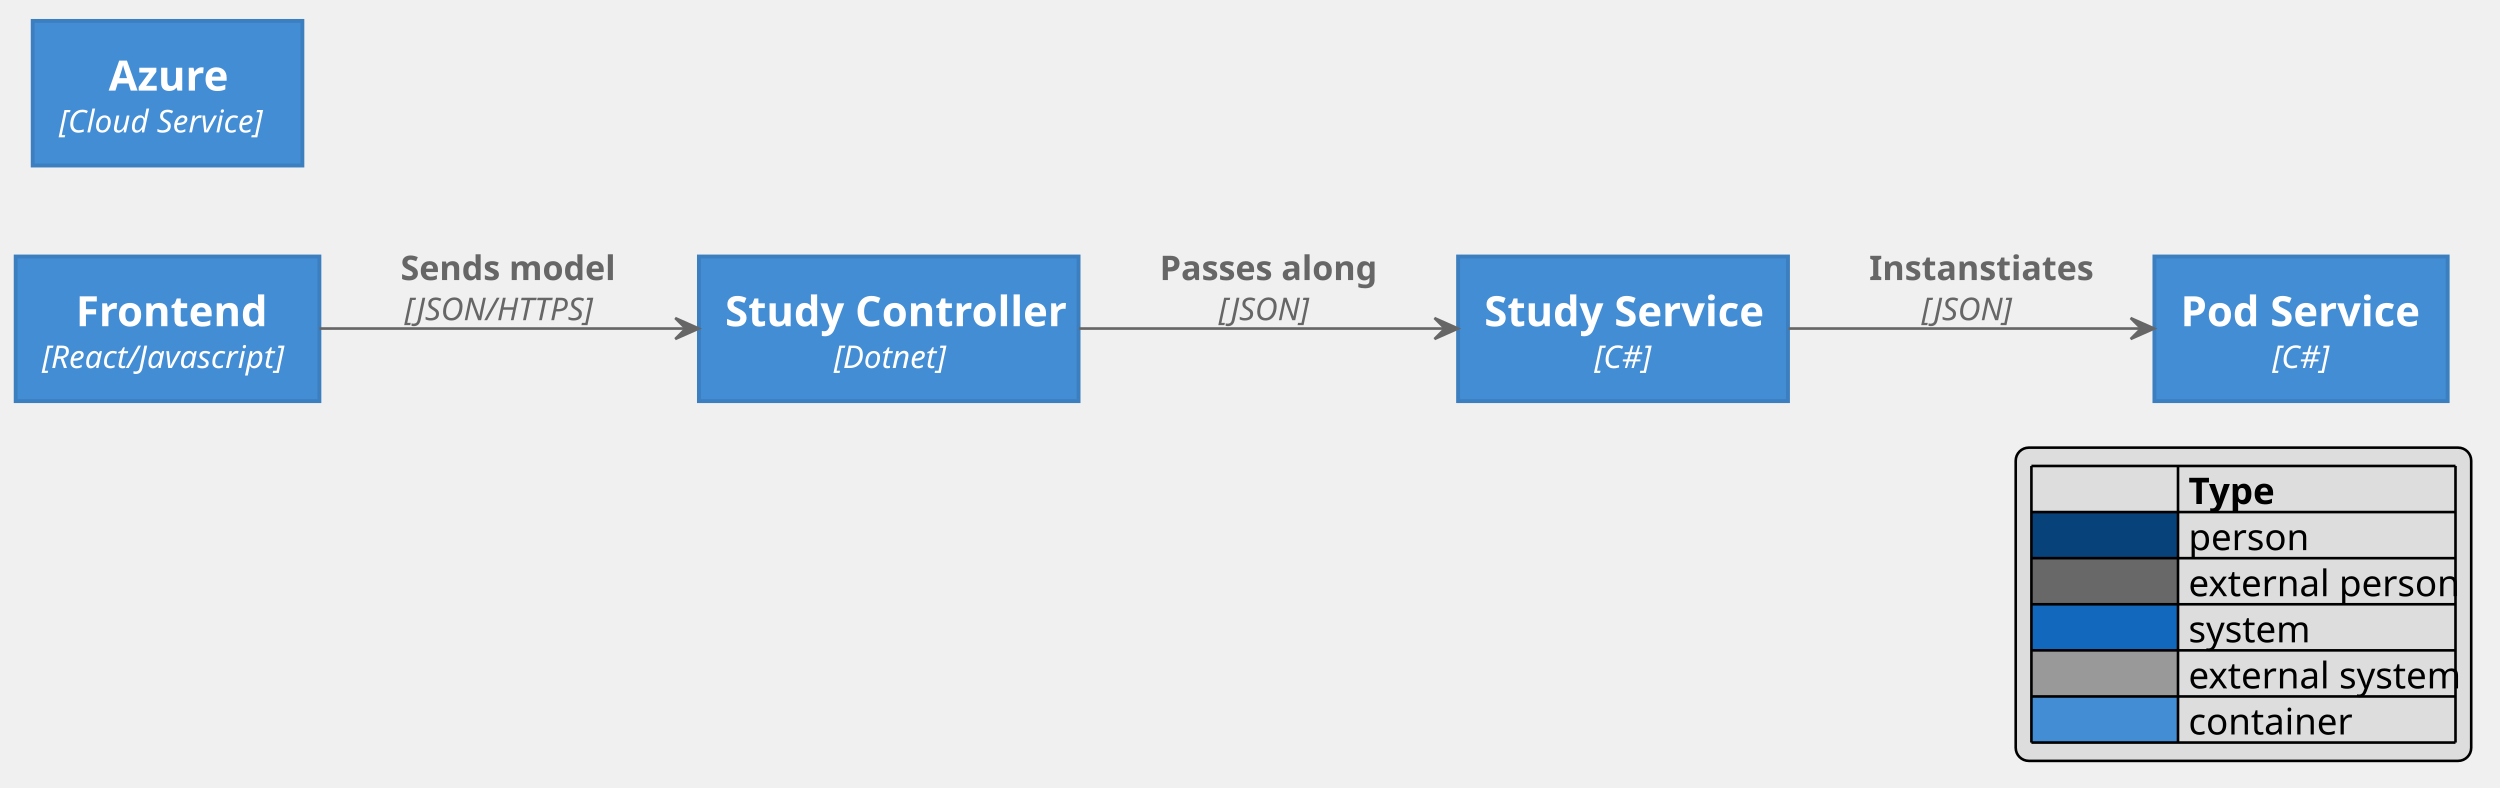
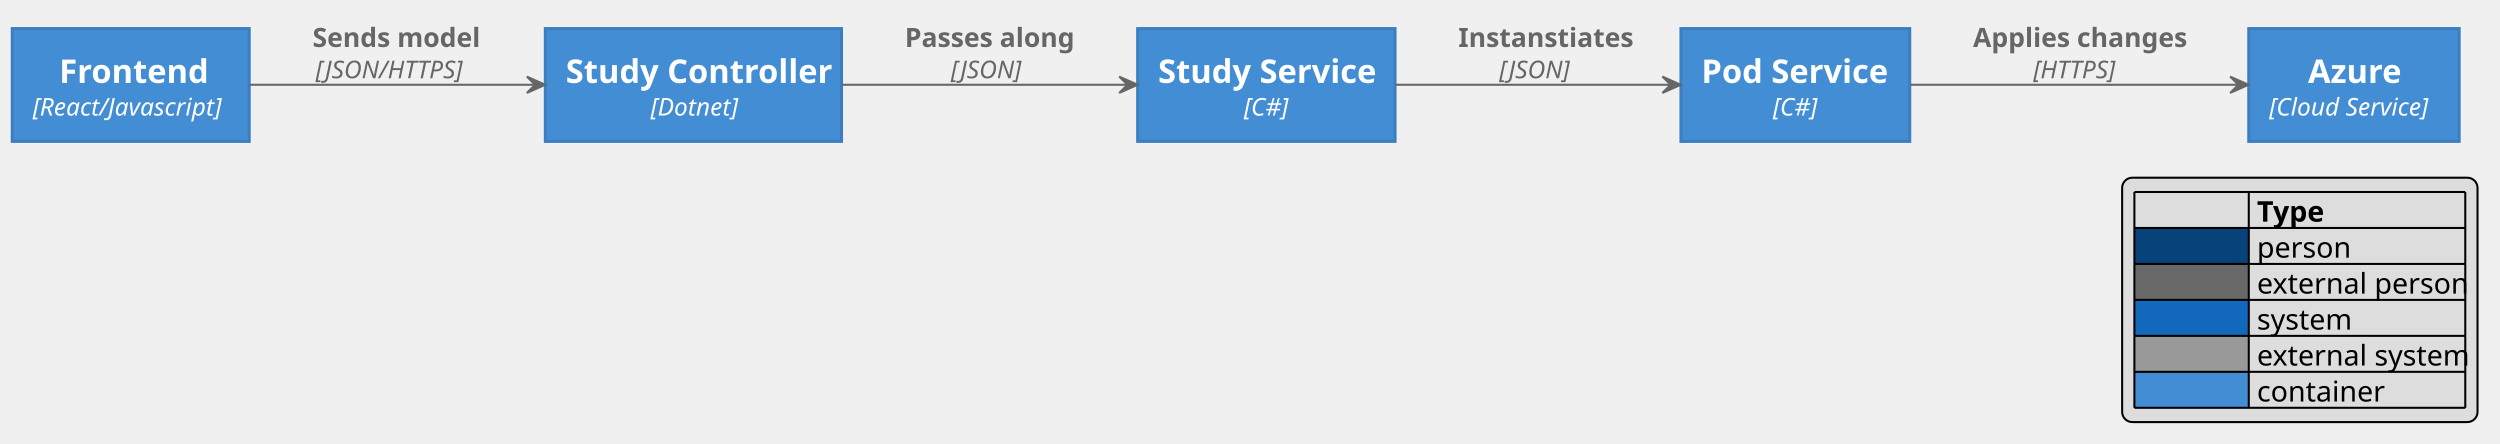
- <svg xmlns="http://www.w3.org/2000/svg" contentScriptType="application/ecmascript" contentStyleType="text/css" height="301px" preserveAspectRatio="none" style="width:955px;height:301px;" version="1.1" viewBox="0 0 955 301" width="955px" zoomAndPan="magnify">
+ <svg xmlns="http://www.w3.org/2000/svg" contentScriptType="application/ecmascript" contentStyleType="text/css" height="217px" preserveAspectRatio="none" style="width:1224px;height:217px;" version="1.1" viewBox="0 0 1224 217" width="1224px" zoomAndPan="magnify">
  <defs />
  <g>
-     <rect fill="#438DD5" height="55.219" style="stroke: #3C7FC0; stroke-width: 1.5;" width="116" x="6" y="98" />
-     <text fill="#FFFFFF" font-family="sans-serif" font-size="16" font-weight="bold" lengthAdjust="spacingAndGlyphs" textLength="70" x="29" y="124.609">Frontend</text>
-     <text fill="#FFFFFF" font-family="sans-serif" font-size="12" font-style="italic" lengthAdjust="spacingAndGlyphs" textLength="96" x="16" y="140.582">[React/Javascript]</text>
-     <rect fill="#438DD5" height="55.219" style="stroke: #3C7FC0; stroke-width: 1.5;" width="145" x="267" y="98" />
-     <text fill="#FFFFFF" font-family="sans-serif" font-size="16" font-weight="bold" lengthAdjust="spacingAndGlyphs" textLength="125" x="277" y="124.609">Study Controller</text>
-     <text fill="#FFFFFF" font-family="sans-serif" font-size="12" font-style="italic" lengthAdjust="spacingAndGlyphs" textLength="42" x="318.5" y="140.582">[Dotnet]</text>
-     <rect fill="#438DD5" height="55.219" style="stroke: #3C7FC0; stroke-width: 1.5;" width="103" x="12.5" y="8" />
-     <text fill="#FFFFFF" font-family="sans-serif" font-size="16" font-weight="bold" lengthAdjust="spacingAndGlyphs" textLength="45" x="41.5" y="34.609">Azure</text>
-     <text fill="#FFFFFF" font-family="sans-serif" font-size="12" font-style="italic" lengthAdjust="spacingAndGlyphs" textLength="83" x="22.5" y="50.582">[Cloud Service]</text>
-     <rect fill="#438DD5" height="55.219" style="stroke: #3C7FC0; stroke-width: 1.5;" width="126" x="557" y="98" />
-     <text fill="#FFFFFF" font-family="sans-serif" font-size="16" font-weight="bold" lengthAdjust="spacingAndGlyphs" textLength="106" x="567" y="124.609">Study Service</text>
-     <text fill="#FFFFFF" font-family="sans-serif" font-size="12" font-style="italic" lengthAdjust="spacingAndGlyphs" textLength="22" x="609" y="140.582">[C#]</text>
-     <rect fill="#438DD5" height="55.219" style="stroke: #3C7FC0; stroke-width: 1.5;" width="112" x="823" y="98" />
-     <text fill="#FFFFFF" font-family="sans-serif" font-size="16" font-weight="bold" lengthAdjust="spacingAndGlyphs" textLength="92" x="833" y="124.609">Pod Service</text>
-     <text fill="#FFFFFF" font-family="sans-serif" font-size="12" font-style="italic" lengthAdjust="spacingAndGlyphs" textLength="22" x="868" y="140.582">[C#]</text>
-     <path d="M122.002,125.5 C162.552,125.5 217.482,125.5 261.864,125.5 " fill="none" id="frontend-backend" style="stroke: #666666; stroke-width: 1.0;" />
-     <polygon fill="#666666" points="266.947,125.5,257.947,121.5,261.947,125.5,257.947,129.5,266.947,125.5" style="stroke: #666666; stroke-width: 1.0;" />
-     <text fill="#666666" font-family="sans-serif" font-size="13" font-weight="bold" lengthAdjust="spacingAndGlyphs" textLength="83" x="153" y="106.995">Sends model</text>
-     <text fill="#666666" font-family="sans-serif" font-size="12" font-style="italic" lengthAdjust="spacingAndGlyphs" textLength="80" x="154.5" y="122.309">[JSON/HTTPS]</text>
-     <path d="M412.221,125.5 C455.275,125.5 509.693,125.5 551.896,125.5 " fill="none" id="backend-studyservice" style="stroke: #666666; stroke-width: 1.0;" />
-     <polygon fill="#666666" points="556.981,125.5,547.981,121.5,551.981,125.5,547.981,129.5,556.981,125.5" style="stroke: #666666; stroke-width: 1.0;" />
-     <text fill="#666666" font-family="sans-serif" font-size="13" font-weight="bold" lengthAdjust="spacingAndGlyphs" textLength="83" x="443" y="106.995">Passes along</text>
-     <text fill="#666666" font-family="sans-serif" font-size="12" font-style="italic" lengthAdjust="spacingAndGlyphs" textLength="38" x="465.5" y="122.309">[JSON]</text>
-     <path d="M683.213,125.5 C724.016,125.5 777.098,125.5 817.542,125.5 " fill="none" id="studyservice-podservice" style="stroke: #666666; stroke-width: 1.0;" />
-     <polygon fill="#666666" points="822.911,125.5,813.911,121.5,817.911,125.5,813.911,129.5,822.911,125.5" style="stroke: #666666; stroke-width: 1.0;" />
-     <text fill="#666666" font-family="sans-serif" font-size="13" font-weight="bold" lengthAdjust="spacingAndGlyphs" textLength="78" x="714" y="106.995">Instanstiates</text>
-     <text fill="#666666" font-family="sans-serif" font-size="12" font-style="italic" lengthAdjust="spacingAndGlyphs" textLength="38" x="734" y="122.309">[JSON]</text>
-     <rect fill="#DDDDDD" height="119.656" rx="5" ry="5" style="stroke: #000000; stroke-width: 1.0;" width="174" x="770" y="171" />
-     <text fill="#000000" font-family="sans-serif" font-size="14" font-weight="bold" lengthAdjust="spacingAndGlyphs" textLength="0" x="832" y="192.533" />
-     <text fill="#000000" font-family="sans-serif" font-size="14" font-weight="bold" lengthAdjust="spacingAndGlyphs" textLength="33" x="836" y="192.533">Type</text>
-     <rect fill="#08427B" height="17.609" style="stroke: none; stroke-width: 1.0;" width="56" x="776" y="195.609" />
-     <text fill="#000000" font-family="sans-serif" font-size="14" lengthAdjust="spacingAndGlyphs" textLength="0" x="800" y="210.143" />
-     <text fill="#000000" font-family="sans-serif" font-size="14" lengthAdjust="spacingAndGlyphs" textLength="44" x="836" y="210.143">person</text>
-     <rect fill="#686868" height="17.609" style="stroke: none; stroke-width: 1.0;" width="56" x="776" y="213.219" />
-     <text fill="#000000" font-family="sans-serif" font-size="14" lengthAdjust="spacingAndGlyphs" textLength="0" x="800" y="227.752" />
-     <text fill="#000000" font-family="sans-serif" font-size="14" lengthAdjust="spacingAndGlyphs" textLength="98" x="836" y="227.752">external person</text>
-     <rect fill="#1168BD" height="17.609" style="stroke: none; stroke-width: 1.0;" width="56" x="776" y="230.828" />
-     <text fill="#000000" font-family="sans-serif" font-size="14" lengthAdjust="spacingAndGlyphs" textLength="0" x="788" y="245.361" />
-     <text fill="#000000" font-family="sans-serif" font-size="14" lengthAdjust="spacingAndGlyphs" textLength="44" x="836" y="245.361">system</text>
-     <rect fill="#999999" height="17.609" style="stroke: none; stroke-width: 1.0;" width="56" x="776" y="248.438" />
-     <text fill="#000000" font-family="sans-serif" font-size="14" lengthAdjust="spacingAndGlyphs" textLength="0" x="800" y="262.971" />
-     <text fill="#000000" font-family="sans-serif" font-size="14" lengthAdjust="spacingAndGlyphs" textLength="98" x="836" y="262.971">external system</text>
-     <rect fill="#438DD5" height="17.609" style="stroke: none; stroke-width: 1.0;" width="56" x="776" y="266.047" />
-     <text fill="#000000" font-family="sans-serif" font-size="14" lengthAdjust="spacingAndGlyphs" textLength="0" x="788" y="280.58" />
-     <text fill="#000000" font-family="sans-serif" font-size="14" lengthAdjust="spacingAndGlyphs" textLength="59" x="836" y="280.58">container</text>
-     <line style="stroke: #000000; stroke-width: 1.0;" x1="776" x2="938" y1="178" y2="178" />
-     <line style="stroke: #000000; stroke-width: 1.0;" x1="776" x2="938" y1="195.609" y2="195.609" />
-     <line style="stroke: #000000; stroke-width: 1.0;" x1="776" x2="938" y1="213.219" y2="213.219" />
-     <line style="stroke: #000000; stroke-width: 1.0;" x1="776" x2="938" y1="230.828" y2="230.828" />
-     <line style="stroke: #000000; stroke-width: 1.0;" x1="776" x2="938" y1="248.438" y2="248.438" />
-     <line style="stroke: #000000; stroke-width: 1.0;" x1="776" x2="938" y1="266.047" y2="266.047" />
-     <line style="stroke: #000000; stroke-width: 1.0;" x1="776" x2="938" y1="283.656" y2="283.656" />
-     <line style="stroke: #000000; stroke-width: 1.0;" x1="776" x2="776" y1="178" y2="283.656" />
-     <line style="stroke: #000000; stroke-width: 1.0;" x1="832" x2="832" y1="178" y2="283.656" />
-     <line style="stroke: #000000; stroke-width: 1.0;" x1="938" x2="938" y1="178" y2="283.656" />
+     <rect fill="#438DD5" height="55.219" style="stroke: #3C7FC0; stroke-width: 1.5;" width="116" x="6" y="14" />
+     <text fill="#FFFFFF" font-family="sans-serif" font-size="16" font-weight="bold" lengthAdjust="spacingAndGlyphs" textLength="70" x="29" y="40.609">Frontend</text>
+     <text fill="#FFFFFF" font-family="sans-serif" font-size="12" font-style="italic" lengthAdjust="spacingAndGlyphs" textLength="96" x="16" y="56.582">[React/Javascript]</text>
+     <rect fill="#438DD5" height="55.219" style="stroke: #3C7FC0; stroke-width: 1.5;" width="145" x="267" y="14" />
+     <text fill="#FFFFFF" font-family="sans-serif" font-size="16" font-weight="bold" lengthAdjust="spacingAndGlyphs" textLength="125" x="277" y="40.609">Study Controller</text>
+     <text fill="#FFFFFF" font-family="sans-serif" font-size="12" font-style="italic" lengthAdjust="spacingAndGlyphs" textLength="42" x="318.5" y="56.582">[Dotnet]</text>
+     <rect fill="#438DD5" height="55.219" style="stroke: #3C7FC0; stroke-width: 1.5;" width="103" x="1101" y="14" />
+     <text fill="#FFFFFF" font-family="sans-serif" font-size="16" font-weight="bold" lengthAdjust="spacingAndGlyphs" textLength="45" x="1130" y="40.609">Azure</text>
+     <text fill="#FFFFFF" font-family="sans-serif" font-size="12" font-style="italic" lengthAdjust="spacingAndGlyphs" textLength="83" x="1111" y="56.582">[Cloud Service]</text>
+     <rect fill="#438DD5" height="55.219" style="stroke: #3C7FC0; stroke-width: 1.5;" width="126" x="557" y="14" />
+     <text fill="#FFFFFF" font-family="sans-serif" font-size="16" font-weight="bold" lengthAdjust="spacingAndGlyphs" textLength="106" x="567" y="40.609">Study Service</text>
+     <text fill="#FFFFFF" font-family="sans-serif" font-size="12" font-style="italic" lengthAdjust="spacingAndGlyphs" textLength="22" x="609" y="56.582">[C#]</text>
+     <rect fill="#438DD5" height="55.219" style="stroke: #3C7FC0; stroke-width: 1.5;" width="112" x="823" y="14" />
+     <text fill="#FFFFFF" font-family="sans-serif" font-size="16" font-weight="bold" lengthAdjust="spacingAndGlyphs" textLength="92" x="833" y="40.609">Pod Service</text>
+     <text fill="#FFFFFF" font-family="sans-serif" font-size="12" font-style="italic" lengthAdjust="spacingAndGlyphs" textLength="22" x="868" y="56.582">[C#]</text>
+     <path d="M122.002,41.5 C162.552,41.5 217.482,41.5 261.864,41.5 " fill="none" id="frontend-backend" style="stroke: #666666; stroke-width: 1.0;" />
+     <polygon fill="#666666" points="266.947,41.5,257.947,37.5,261.947,41.5,257.947,45.5,266.947,41.5" style="stroke: #666666; stroke-width: 1.0;" />
+     <text fill="#666666" font-family="sans-serif" font-size="13" font-weight="bold" lengthAdjust="spacingAndGlyphs" textLength="83" x="153" y="22.995">Sends model</text>
+     <text fill="#666666" font-family="sans-serif" font-size="12" font-style="italic" lengthAdjust="spacingAndGlyphs" textLength="80" x="154.5" y="38.309">[JSON/HTTPS]</text>
+     <path d="M412.221,41.5 C455.275,41.5 509.693,41.5 551.896,41.5 " fill="none" id="backend-studyservice" style="stroke: #666666; stroke-width: 1.0;" />
+     <polygon fill="#666666" points="556.981,41.5,547.981,37.5,551.981,41.5,547.981,45.5,556.981,41.5" style="stroke: #666666; stroke-width: 1.0;" />
+     <text fill="#666666" font-family="sans-serif" font-size="13" font-weight="bold" lengthAdjust="spacingAndGlyphs" textLength="83" x="443" y="22.995">Passes along</text>
+     <text fill="#666666" font-family="sans-serif" font-size="12" font-style="italic" lengthAdjust="spacingAndGlyphs" textLength="38" x="465.5" y="38.309">[JSON]</text>
+     <path d="M683.213,41.5 C724.016,41.5 777.098,41.5 817.542,41.5 " fill="none" id="studyservice-podservice" style="stroke: #666666; stroke-width: 1.0;" />
+     <polygon fill="#666666" points="822.911,41.5,813.911,37.5,817.911,41.5,813.911,45.5,822.911,41.5" style="stroke: #666666; stroke-width: 1.0;" />
+     <text fill="#666666" font-family="sans-serif" font-size="13" font-weight="bold" lengthAdjust="spacingAndGlyphs" textLength="78" x="714" y="22.995">Instanstiates</text>
+     <text fill="#666666" font-family="sans-serif" font-size="12" font-style="italic" lengthAdjust="spacingAndGlyphs" textLength="38" x="734" y="38.309">[JSON]</text>
+     <path d="M935.269,41.5 C982.092,41.5 1048.91,41.5 1095.84,41.5 " fill="none" id="podservice-azure" style="stroke: #666666; stroke-width: 1.0;" />
+     <polygon fill="#666666" points="1100.89,41.5,1091.89,37.5,1095.89,41.5,1091.89,45.5,1100.89,41.5" style="stroke: #666666; stroke-width: 1.0;" />
+     <text fill="#666666" font-family="sans-serif" font-size="13" font-weight="bold" lengthAdjust="spacingAndGlyphs" textLength="104" x="966" y="22.995">Applies changes</text>
+     <text fill="#666666" font-family="sans-serif" font-size="12" font-style="italic" lengthAdjust="spacingAndGlyphs" textLength="45" x="995.5" y="38.309">[HTTPS]</text>
+     <rect fill="#DDDDDD" height="119.656" rx="5" ry="5" style="stroke: #000000; stroke-width: 1.0;" width="174" x="1039" y="87" />
+     <text fill="#000000" font-family="sans-serif" font-size="14" font-weight="bold" lengthAdjust="spacingAndGlyphs" textLength="0" x="1101" y="108.533" />
+     <text fill="#000000" font-family="sans-serif" font-size="14" font-weight="bold" lengthAdjust="spacingAndGlyphs" textLength="33" x="1105" y="108.533">Type</text>
+     <rect fill="#08427B" height="17.609" style="stroke: none; stroke-width: 1.0;" width="56" x="1045" y="111.609" />
+     <text fill="#000000" font-family="sans-serif" font-size="14" lengthAdjust="spacingAndGlyphs" textLength="0" x="1069" y="126.143" />
+     <text fill="#000000" font-family="sans-serif" font-size="14" lengthAdjust="spacingAndGlyphs" textLength="44" x="1105" y="126.143">person</text>
+     <rect fill="#686868" height="17.609" style="stroke: none; stroke-width: 1.0;" width="56" x="1045" y="129.219" />
+     <text fill="#000000" font-family="sans-serif" font-size="14" lengthAdjust="spacingAndGlyphs" textLength="0" x="1069" y="143.752" />
+     <text fill="#000000" font-family="sans-serif" font-size="14" lengthAdjust="spacingAndGlyphs" textLength="98" x="1105" y="143.752">external person</text>
+     <rect fill="#1168BD" height="17.609" style="stroke: none; stroke-width: 1.0;" width="56" x="1045" y="146.828" />
+     <text fill="#000000" font-family="sans-serif" font-size="14" lengthAdjust="spacingAndGlyphs" textLength="0" x="1057" y="161.361" />
+     <text fill="#000000" font-family="sans-serif" font-size="14" lengthAdjust="spacingAndGlyphs" textLength="44" x="1105" y="161.361">system</text>
+     <rect fill="#999999" height="17.609" style="stroke: none; stroke-width: 1.0;" width="56" x="1045" y="164.438" />
+     <text fill="#000000" font-family="sans-serif" font-size="14" lengthAdjust="spacingAndGlyphs" textLength="0" x="1069" y="178.971" />
+     <text fill="#000000" font-family="sans-serif" font-size="14" lengthAdjust="spacingAndGlyphs" textLength="98" x="1105" y="178.971">external system</text>
+     <rect fill="#438DD5" height="17.609" style="stroke: none; stroke-width: 1.0;" width="56" x="1045" y="182.047" />
+     <text fill="#000000" font-family="sans-serif" font-size="14" lengthAdjust="spacingAndGlyphs" textLength="0" x="1057" y="196.58" />
+     <text fill="#000000" font-family="sans-serif" font-size="14" lengthAdjust="spacingAndGlyphs" textLength="59" x="1105" y="196.58">container</text>
+     <line style="stroke: #000000; stroke-width: 1.0;" x1="1045" x2="1207" y1="94" y2="94" />
+     <line style="stroke: #000000; stroke-width: 1.0;" x1="1045" x2="1207" y1="111.609" y2="111.609" />
+     <line style="stroke: #000000; stroke-width: 1.0;" x1="1045" x2="1207" y1="129.219" y2="129.219" />
+     <line style="stroke: #000000; stroke-width: 1.0;" x1="1045" x2="1207" y1="146.828" y2="146.828" />
+     <line style="stroke: #000000; stroke-width: 1.0;" x1="1045" x2="1207" y1="164.438" y2="164.438" />
+     <line style="stroke: #000000; stroke-width: 1.0;" x1="1045" x2="1207" y1="182.047" y2="182.047" />
+     <line style="stroke: #000000; stroke-width: 1.0;" x1="1045" x2="1207" y1="199.656" y2="199.656" />
+     <line style="stroke: #000000; stroke-width: 1.0;" x1="1045" x2="1045" y1="94" y2="199.656" />
+     <line style="stroke: #000000; stroke-width: 1.0;" x1="1101" x2="1101" y1="94" y2="199.656" />
+     <line style="stroke: #000000; stroke-width: 1.0;" x1="1207" x2="1207" y1="94" y2="199.656" />
  </g>
</svg>
